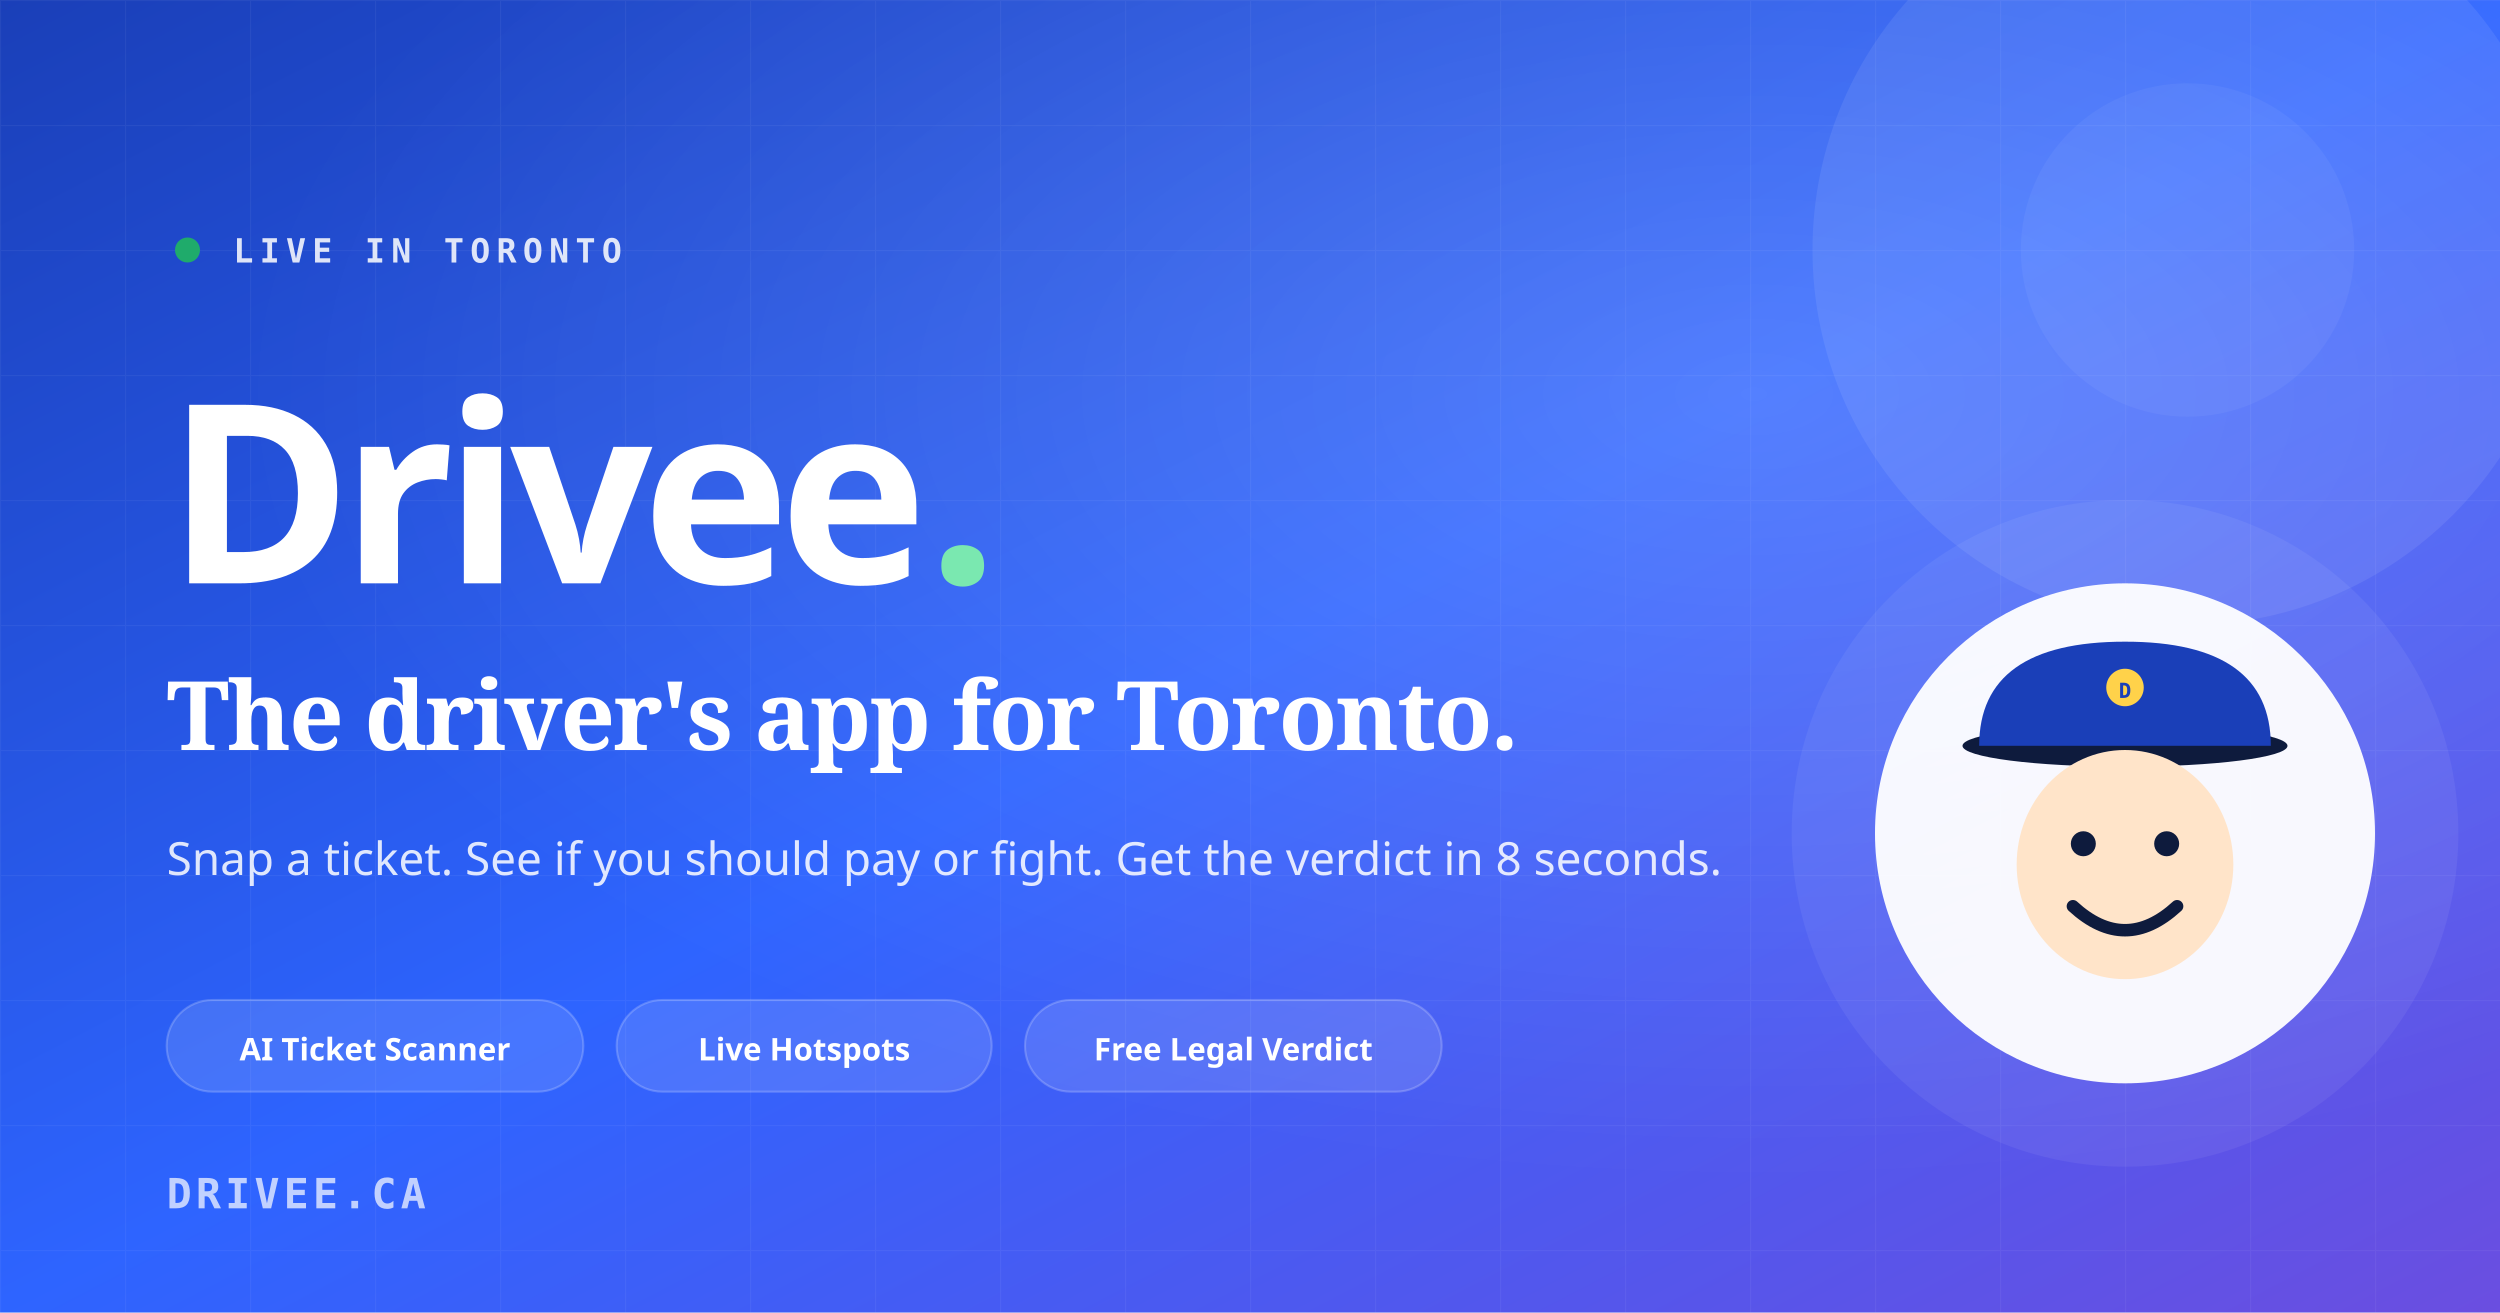
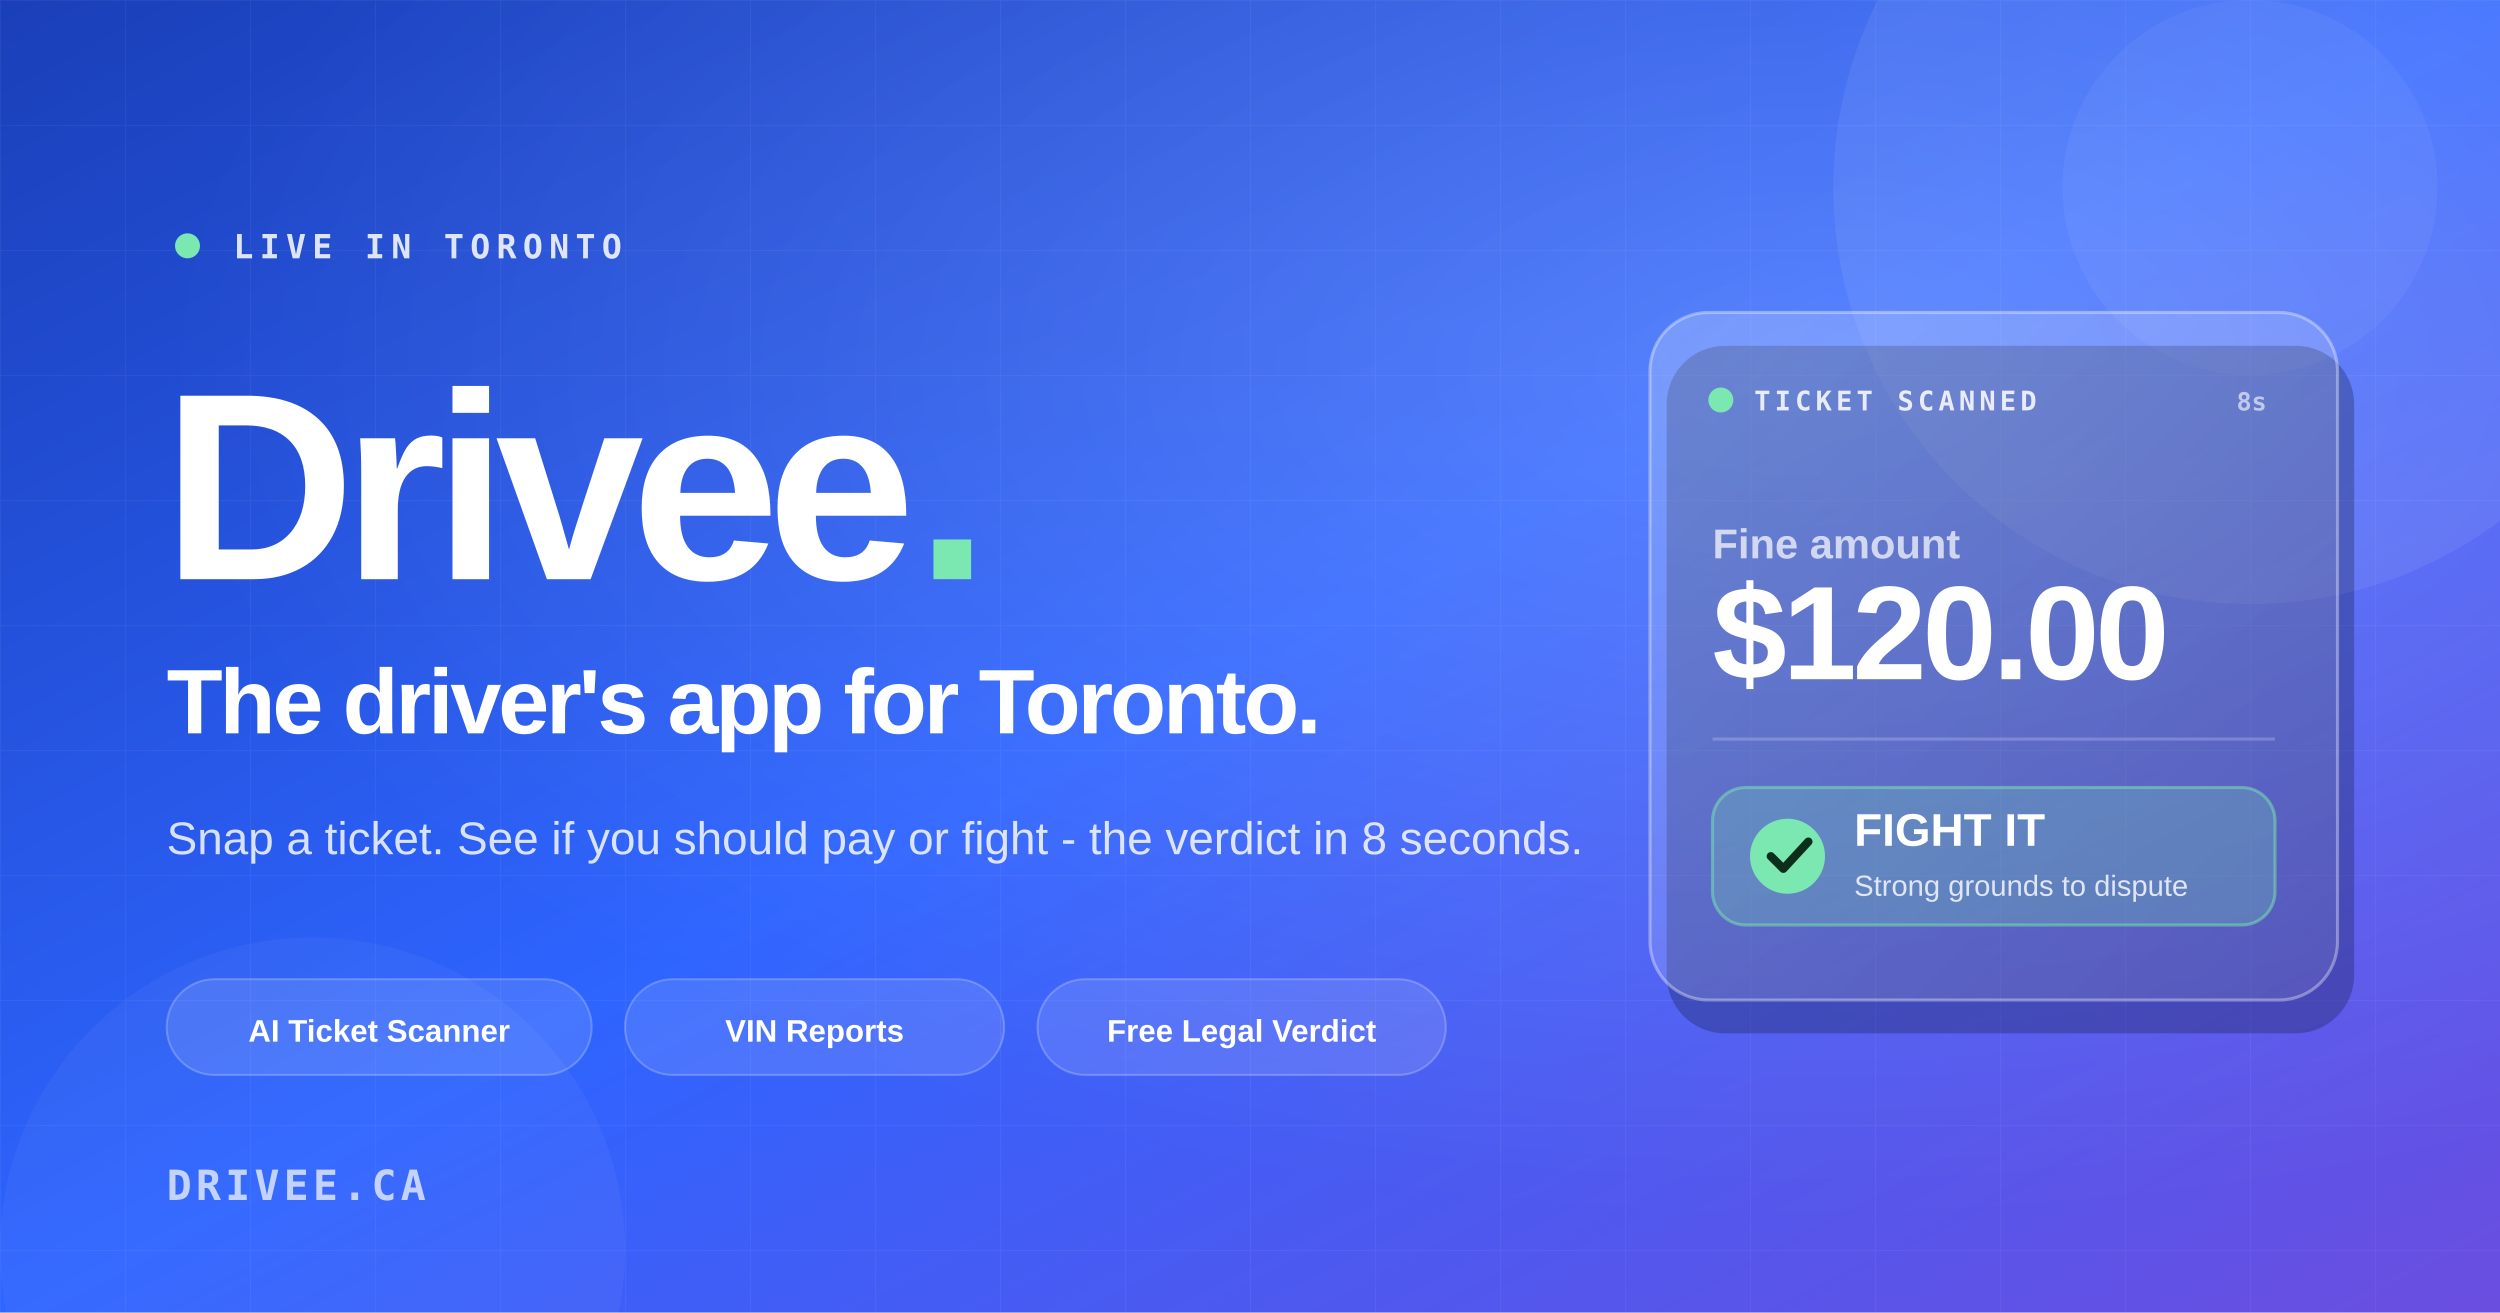
<svg xmlns="http://www.w3.org/2000/svg" width="1200" height="630" viewBox="0 0 1200 630">
  <defs>
    <linearGradient id="bg" x1="0" y1="0" x2="1" y2="1">
      <stop offset="0%" stop-color="#1A3FB8" />
      <stop offset="50%" stop-color="#2E64FF" />
      <stop offset="100%" stop-color="#6B4EE0" />
    </linearGradient>
-     <radialGradient id="glow" cx="0.7" cy="0.3" r="0.6">
-       <stop offset="0%" stop-color="rgba(255,255,255,0.18)" />
+     <radialGradient id="glow" cx="0.72" cy="0.28" r="0.65">
+       <stop offset="0%" stop-color="rgba(255,255,255,0.20)" />
      <stop offset="100%" stop-color="rgba(255,255,255,0)" />
    </radialGradient>
    <pattern id="grid" width="60" height="60" patternUnits="userSpaceOnUse">
      <path d="M60 0H0V60" fill="none" stroke="rgba(255,255,255,0.05)" stroke-width="1" />
    </pattern>
+     <linearGradient id="cardglass" x1="0" y1="0" x2="1" y2="1">
+       <stop offset="0%" stop-color="rgba(255,255,255,0.22)" />
+       <stop offset="100%" stop-color="rgba(255,255,255,0.08)" />
+     </linearGradient>
  </defs>
  <rect width="1200" height="630" fill="url(#bg)" />
  <rect width="1200" height="630" fill="url(#grid)" />
  <rect width="1200" height="630" fill="url(#glow)" />
-   <circle cx="1050" cy="120" r="180" fill="rgba(255,255,255,0.08)" />
-   <circle cx="1050" cy="120" r="80" fill="rgba(255,255,255,0.05)" />
-   <g transform="translate(80, 110)">
-     <circle cx="10" cy="10" r="6" fill="#1FAB6B" />
-     <text x="32" y="16" font-family="JetBrains Mono, monospace" font-size="16" font-weight="800" fill="rgba(255,255,255,0.85)" letter-spacing="3">
+   <circle cx="1080" cy="90" r="200" fill="rgba(255,255,255,0.07)" />
+   <circle cx="1080" cy="90" r="90" fill="rgba(255,255,255,0.05)" />
+   <circle cx="150" cy="600" r="150" fill="rgba(255,255,255,0.04)" />
+   <g transform="translate(80, 108)">
+     <circle cx="10" cy="10" r="6" fill="#7AE8B0" />
+     <text x="32" y="16" font-family="'JetBrains Mono', monospace" font-size="16" font-weight="800" fill="rgba(255,255,255,0.85)" letter-spacing="3">
      LIVE IN TORONTO
    </text>
  </g>
-   <text x="80" y="280" font-family="Plus Jakarta Sans, sans-serif" font-size="120" font-weight="800" fill="white" letter-spacing="-5">
+   <text x="78" y="278" font-family="'Plus Jakarta Sans', 'Helvetica Neue', Arial, sans-serif" font-size="128" font-weight="800" fill="white" letter-spacing="-6">
    Drivee<tspan fill="#7AE8B0">.</tspan>
  </text>
-   <text x="80" y="360" font-family="IBM Plex Serif, Georgia, serif" font-size="46" font-weight="600" fill="white" letter-spacing="-1">
+   <text x="80" y="352" font-family="'Plus Jakarta Sans', 'Helvetica Neue', Arial, sans-serif" font-size="44" font-weight="700" fill="white" letter-spacing="-1.5">
    The driver's app for Toronto.
  </text>
-   <text x="80" y="420" font-family="Plus Jakarta Sans, sans-serif" font-size="22" font-weight="500" fill="rgba(255,255,255,0.85)">
-     Snap a ticket. See if you should pay or fight. Get the verdict in 8 seconds.
+   <text x="80" y="410" font-family="'Plus Jakarta Sans', 'Helvetica Neue', Arial, sans-serif" font-size="22" font-weight="500" fill="rgba(255,255,255,0.82)">
+     Snap a ticket. See if you should pay or fight - the verdict in 8 seconds.
  </text>
-   <g transform="translate(80, 480)">
-     <rect x="0" y="0" width="200" height="44" rx="22" fill="rgba(255,255,255,0.12)" stroke="rgba(255,255,255,0.20)" />
-     <text x="100" y="29" font-family="Plus Jakarta Sans, sans-serif" font-size="15" font-weight="700" fill="white" text-anchor="middle">
-       AI Ticket Scanner
-     </text>
-     <rect x="216" y="0" width="180" height="44" rx="22" fill="rgba(255,255,255,0.12)" stroke="rgba(255,255,255,0.20)" />
-     <text x="306" y="29" font-family="Plus Jakarta Sans, sans-serif" font-size="15" font-weight="700" fill="white" text-anchor="middle">
-       Live Hotspots
-     </text>
-     <rect x="412" y="0" width="200" height="44" rx="22" fill="rgba(255,255,255,0.12)" stroke="rgba(255,255,255,0.20)" />
-     <text x="512" y="29" font-family="Plus Jakarta Sans, sans-serif" font-size="15" font-weight="700" fill="white" text-anchor="middle">
-       Free Legal Verdict
-     </text>
+   <g transform="translate(80, 470)">
+     <rect x="0" y="0" width="204" height="46" rx="23" fill="rgba(255,255,255,0.12)" stroke="rgba(255,255,255,0.22)" />
+     <text x="102" y="30" font-family="'Plus Jakarta Sans', 'Helvetica Neue', Arial, sans-serif" font-size="15" font-weight="700" fill="white" text-anchor="middle">AI Ticket Scanner</text>
+     <rect x="220" y="0" width="182" height="46" rx="23" fill="rgba(255,255,255,0.12)" stroke="rgba(255,255,255,0.22)" />
+     <text x="311" y="30" font-family="'Plus Jakarta Sans', 'Helvetica Neue', Arial, sans-serif" font-size="15" font-weight="700" fill="white" text-anchor="middle">VIN Reports</text>
+     <rect x="418" y="0" width="196" height="46" rx="23" fill="rgba(255,255,255,0.12)" stroke="rgba(255,255,255,0.22)" />
+     <text x="516" y="30" font-family="'Plus Jakarta Sans', 'Helvetica Neue', Arial, sans-serif" font-size="15" font-weight="700" fill="white" text-anchor="middle">Free Legal Verdict</text>
  </g>
-   <text x="80" y="580" font-family="JetBrains Mono, monospace" font-size="20" font-weight="800" fill="rgba(255,255,255,0.7)" letter-spacing="2">
+   <text x="80" y="576" font-family="'JetBrains Mono', monospace" font-size="20" font-weight="800" fill="rgba(255,255,255,0.7)" letter-spacing="2">
    DRIVEE.CA
  </text>
-   <g transform="translate(900, 280)">
-     <circle cx="120" cy="120" r="160" fill="rgba(255,255,255,0.06)" />
-     <circle cx="120" cy="120" r="120" fill="white" opacity="0.95" />
-     <ellipse cx="120" cy="78" rx="78" ry="10" fill="#0E1B3D" />
-     <path d="M50 78 Q 50 28 120 28 Q 190 28 190 78 Z" fill="#1A3FB8" />
-     <circle cx="120" cy="50" r="9" fill="#FFD24A" />
-     <text x="120" y="55" font-family="JetBrains Mono, monospace" font-size="10" font-weight="900" fill="#1A3FB8" text-anchor="middle">D</text>
-     <ellipse cx="120" cy="135" rx="52" ry="55" fill="#FFE4C9" />
-     <circle cx="100" cy="125" r="6" fill="#0E1B3D" />
-     <circle cx="140" cy="125" r="6" fill="#0E1B3D" />
-     <path d="M95 155 Q 120 178 145 155" stroke="#0E1B3D" stroke-width="6" fill="none" stroke-linecap="round" />
+   <g transform="translate(792, 150)">
+     <rect x="8" y="16" width="330" height="330" rx="28" fill="rgba(11,20,48,0.28)" />
+     <rect x="0" y="0" width="330" height="330" rx="28" fill="url(#cardglass)" stroke="rgba(255,255,255,0.35)" stroke-width="1.5" />
+     <circle cx="34" cy="42" r="6" fill="#7AE8B0" />
+     <text x="50" y="47" font-family="'JetBrains Mono', monospace" font-size="13" font-weight="800" fill="rgba(255,255,255,0.85)" letter-spacing="2">TICKET SCANNED</text>
+     <text x="296" y="47" font-family="'JetBrains Mono', monospace" font-size="12" font-weight="700" fill="rgba(255,255,255,0.6)" text-anchor="end">8s</text>
+     <text x="30" y="118" font-family="'Plus Jakarta Sans', 'Helvetica Neue', Arial, sans-serif" font-size="20" font-weight="600" fill="rgba(255,255,255,0.7)">Fine amount</text>
+     <text x="30" y="176" font-family="'Plus Jakarta Sans', 'Helvetica Neue', Arial, sans-serif" font-size="64" font-weight="800" fill="white" letter-spacing="-2">$120.00</text>
+     <rect x="30" y="204" width="270" height="1.5" fill="rgba(255,255,255,0.2)" />
+     <rect x="30" y="228" width="270" height="66" rx="16" fill="rgba(122,232,176,0.22)" stroke="rgba(122,232,176,0.5)" stroke-width="1.5" />
+     <circle cx="66" cy="261" r="18" fill="#7AE8B0" />
+     <path d="M58 261 l6 6 l12 -13" stroke="#0E2E1C" stroke-width="4" fill="none" stroke-linecap="round" stroke-linejoin="round" />
+     <text x="98" y="256" font-family="'Plus Jakarta Sans', 'Helvetica Neue', Arial, sans-serif" font-size="22" font-weight="800" fill="white">FIGHT IT</text>
+     <text x="98" y="280" font-family="'Plus Jakarta Sans', 'Helvetica Neue', Arial, sans-serif" font-size="14" font-weight="500" fill="rgba(255,255,255,0.8)">Strong grounds to dispute</text>
  </g>
</svg>
